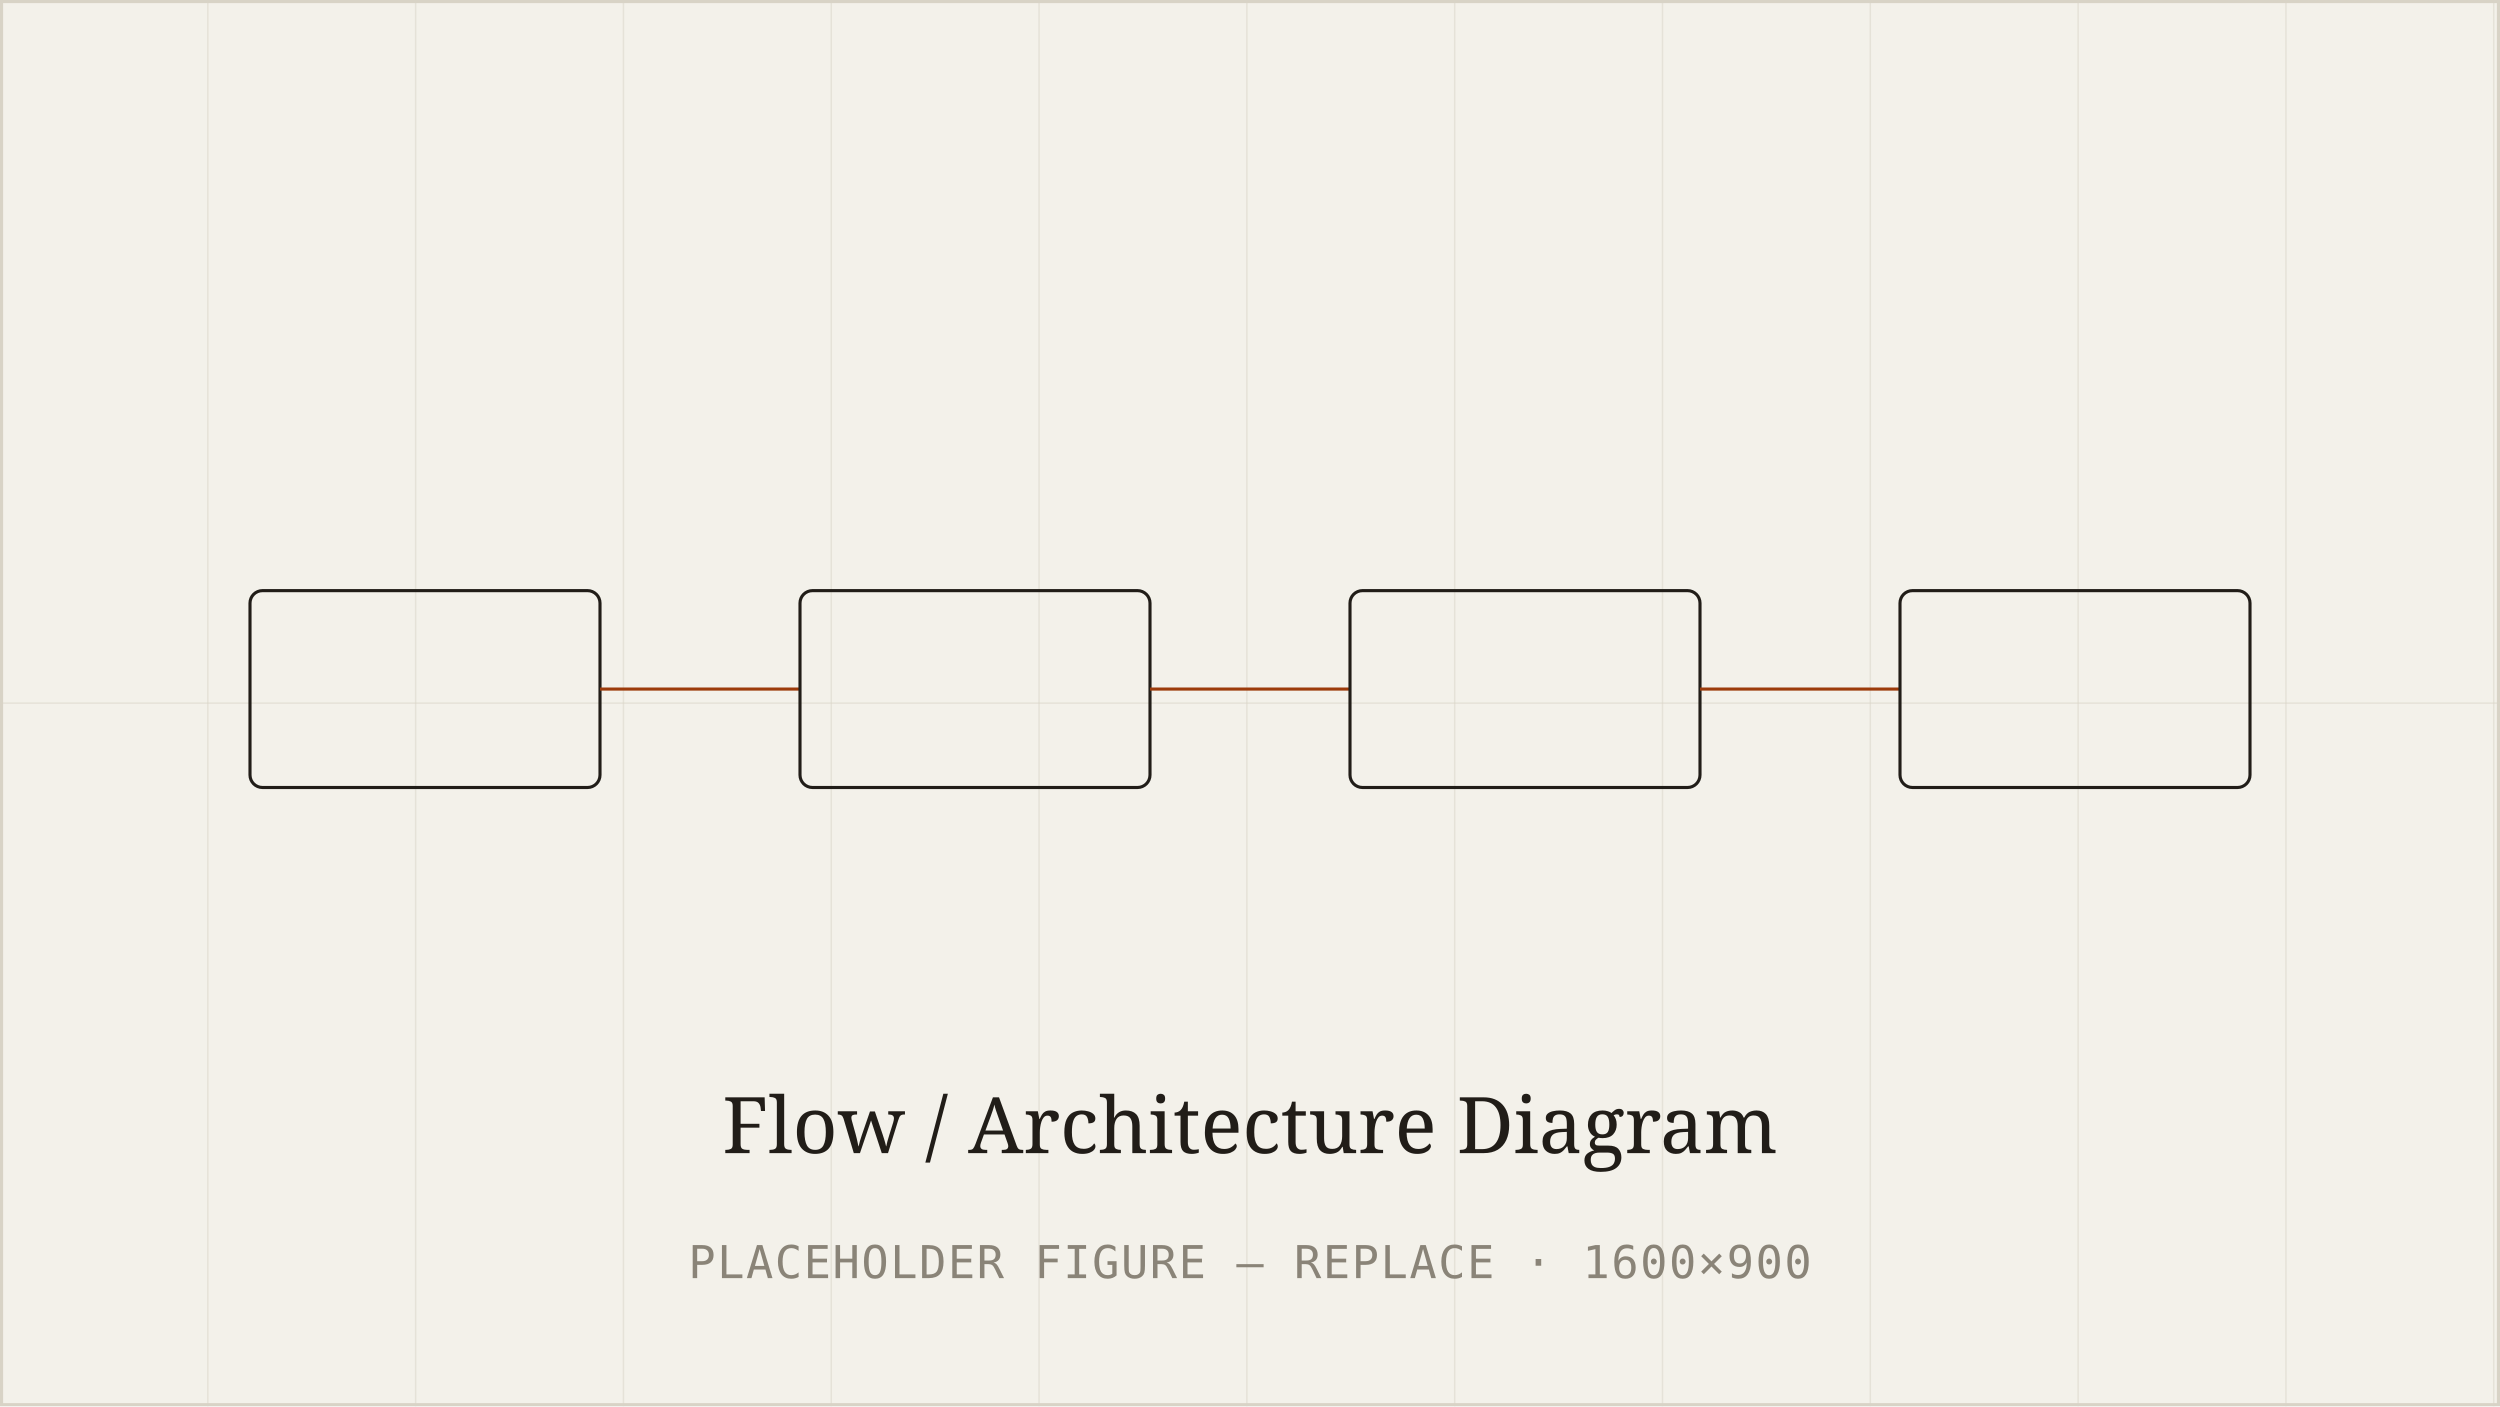
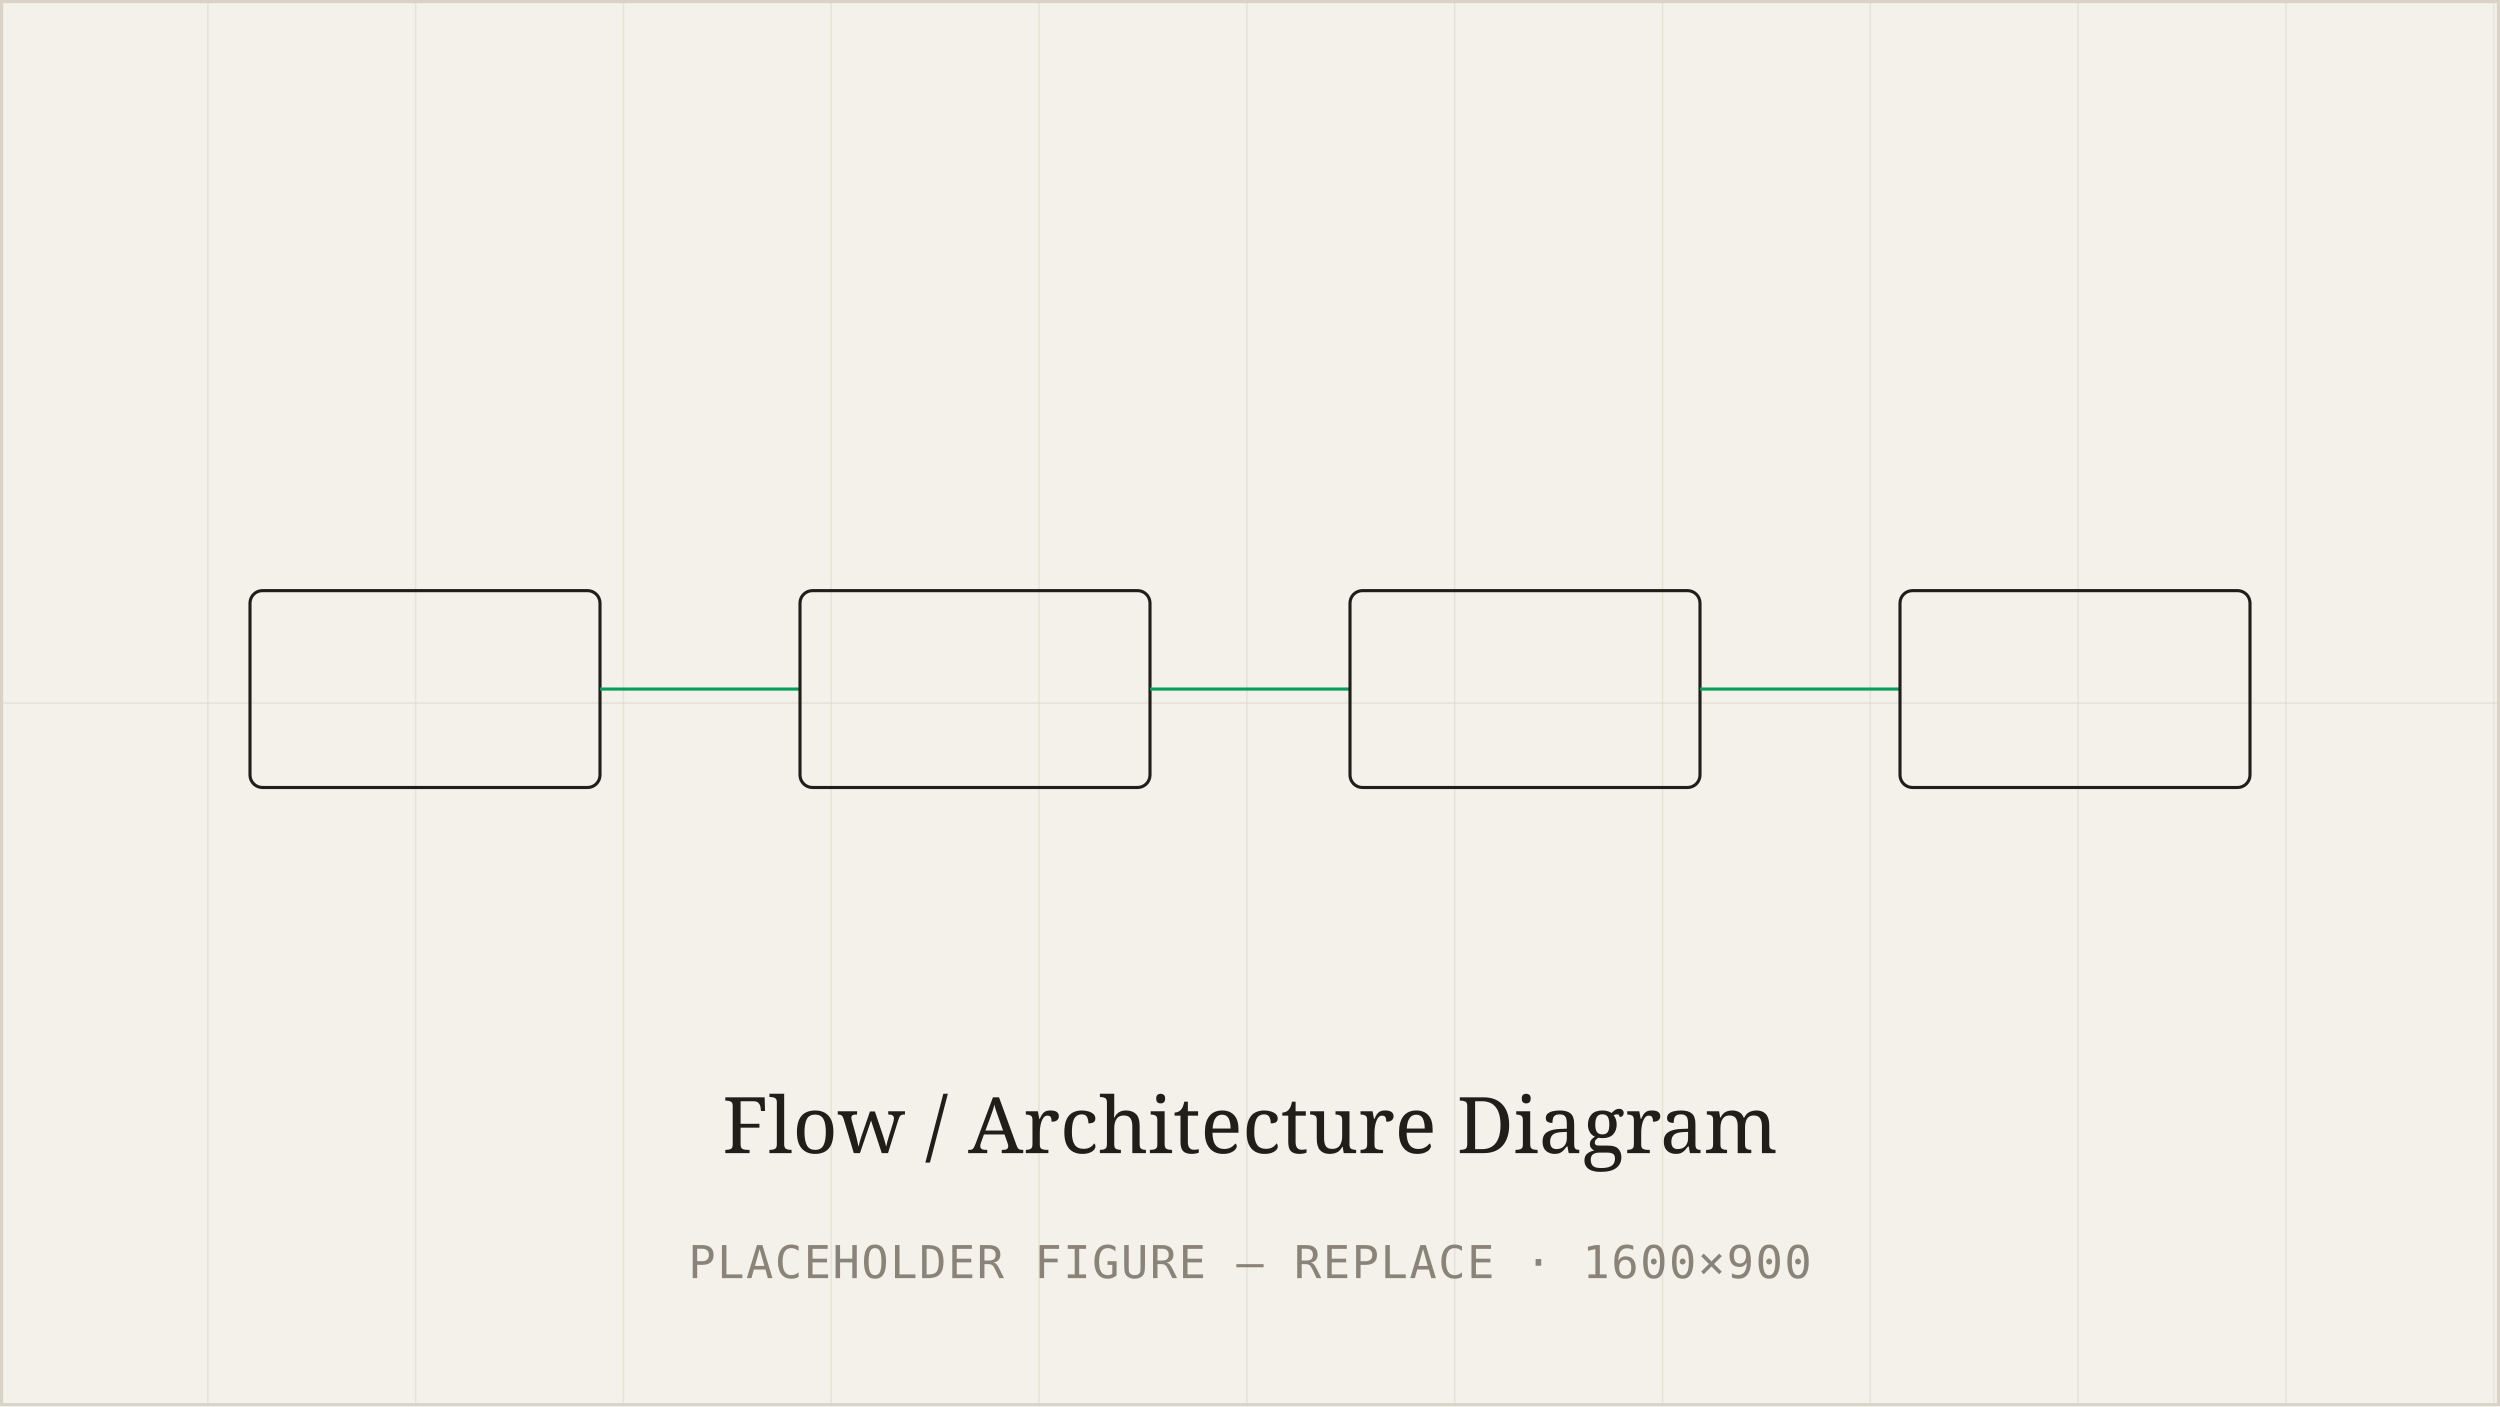
<svg xmlns="http://www.w3.org/2000/svg" viewBox="0 0 1600 900" role="img" aria-label="Flow / Architecture Diagram — placeholder image">
  <rect width="1600" height="900" fill="#f3f1ea" />
  <line x1="133" y1="0" x2="133" y2="900" stroke="#d8d3c6" stroke-width="1" opacity="0.5" />
  <line x1="266" y1="0" x2="266" y2="900" stroke="#d8d3c6" stroke-width="1" opacity="0.5" />
  <line x1="399" y1="0" x2="399" y2="900" stroke="#d8d3c6" stroke-width="1" opacity="0.5" />
  <line x1="532" y1="0" x2="532" y2="900" stroke="#d8d3c6" stroke-width="1" opacity="0.5" />
  <line x1="665" y1="0" x2="665" y2="900" stroke="#d8d3c6" stroke-width="1" opacity="0.5" />
  <line x1="798" y1="0" x2="798" y2="900" stroke="#d8d3c6" stroke-width="1" opacity="0.5" />
  <line x1="931" y1="0" x2="931" y2="900" stroke="#d8d3c6" stroke-width="1" opacity="0.5" />
  <line x1="1064" y1="0" x2="1064" y2="900" stroke="#d8d3c6" stroke-width="1" opacity="0.5" />
  <line x1="1197" y1="0" x2="1197" y2="900" stroke="#d8d3c6" stroke-width="1" opacity="0.5" />
  <line x1="1330" y1="0" x2="1330" y2="900" stroke="#d8d3c6" stroke-width="1" opacity="0.5" />
  <line x1="1463" y1="0" x2="1463" y2="900" stroke="#d8d3c6" stroke-width="1" opacity="0.5" />
  <line x1="1596" y1="0" x2="1596" y2="900" stroke="#d8d3c6" stroke-width="1" opacity="0.5" />
  <line x1="0" y1="450" x2="1600" y2="450" stroke="#d8d3c6" stroke-width="1" opacity="0.5" />
  <rect x="160" y="378" width="224" height="126" rx="8" fill="none" stroke="#211d18" stroke-width="2" />
-   <line x1="384" y1="441" x2="512" y2="441" stroke="#9c3b0b" stroke-width="2" />
+   <line x1="384" y1="441" x2="512" y2="441" stroke="#059e5c" stroke-width="2" />
  <rect x="512" y="378" width="224" height="126" rx="8" fill="none" stroke="#211d18" stroke-width="2" />
-   <line x1="736" y1="441" x2="864" y2="441" stroke="#9c3b0b" stroke-width="2" />
+   <line x1="736" y1="441" x2="864" y2="441" stroke="#059e5c" stroke-width="2" />
  <rect x="864" y="378" width="224" height="126" rx="8" fill="none" stroke="#211d18" stroke-width="2" />
-   <line x1="1088" y1="441" x2="1216" y2="441" stroke="#9c3b0b" stroke-width="2" />
+   <line x1="1088" y1="441" x2="1216" y2="441" stroke="#059e5c" stroke-width="2" />
  <rect x="1216" y="378" width="224" height="126" rx="8" fill="none" stroke="#211d18" stroke-width="2" />
  <rect x="1" y="1" width="1598" height="898" fill="none" stroke="#d8d3c6" stroke-width="2" />
  <text x="800" y="738" text-anchor="middle" font-family="Georgia, serif" font-size="50" fill="#211d18">Flow / Architecture Diagram</text>
  <text x="800" y="818" text-anchor="middle" font-family="Menlo, monospace" font-size="29" fill="#8a8478" letter-spacing="1">PLACEHOLDER FIGURE — REPLACE · 1600×900</text>
</svg>
